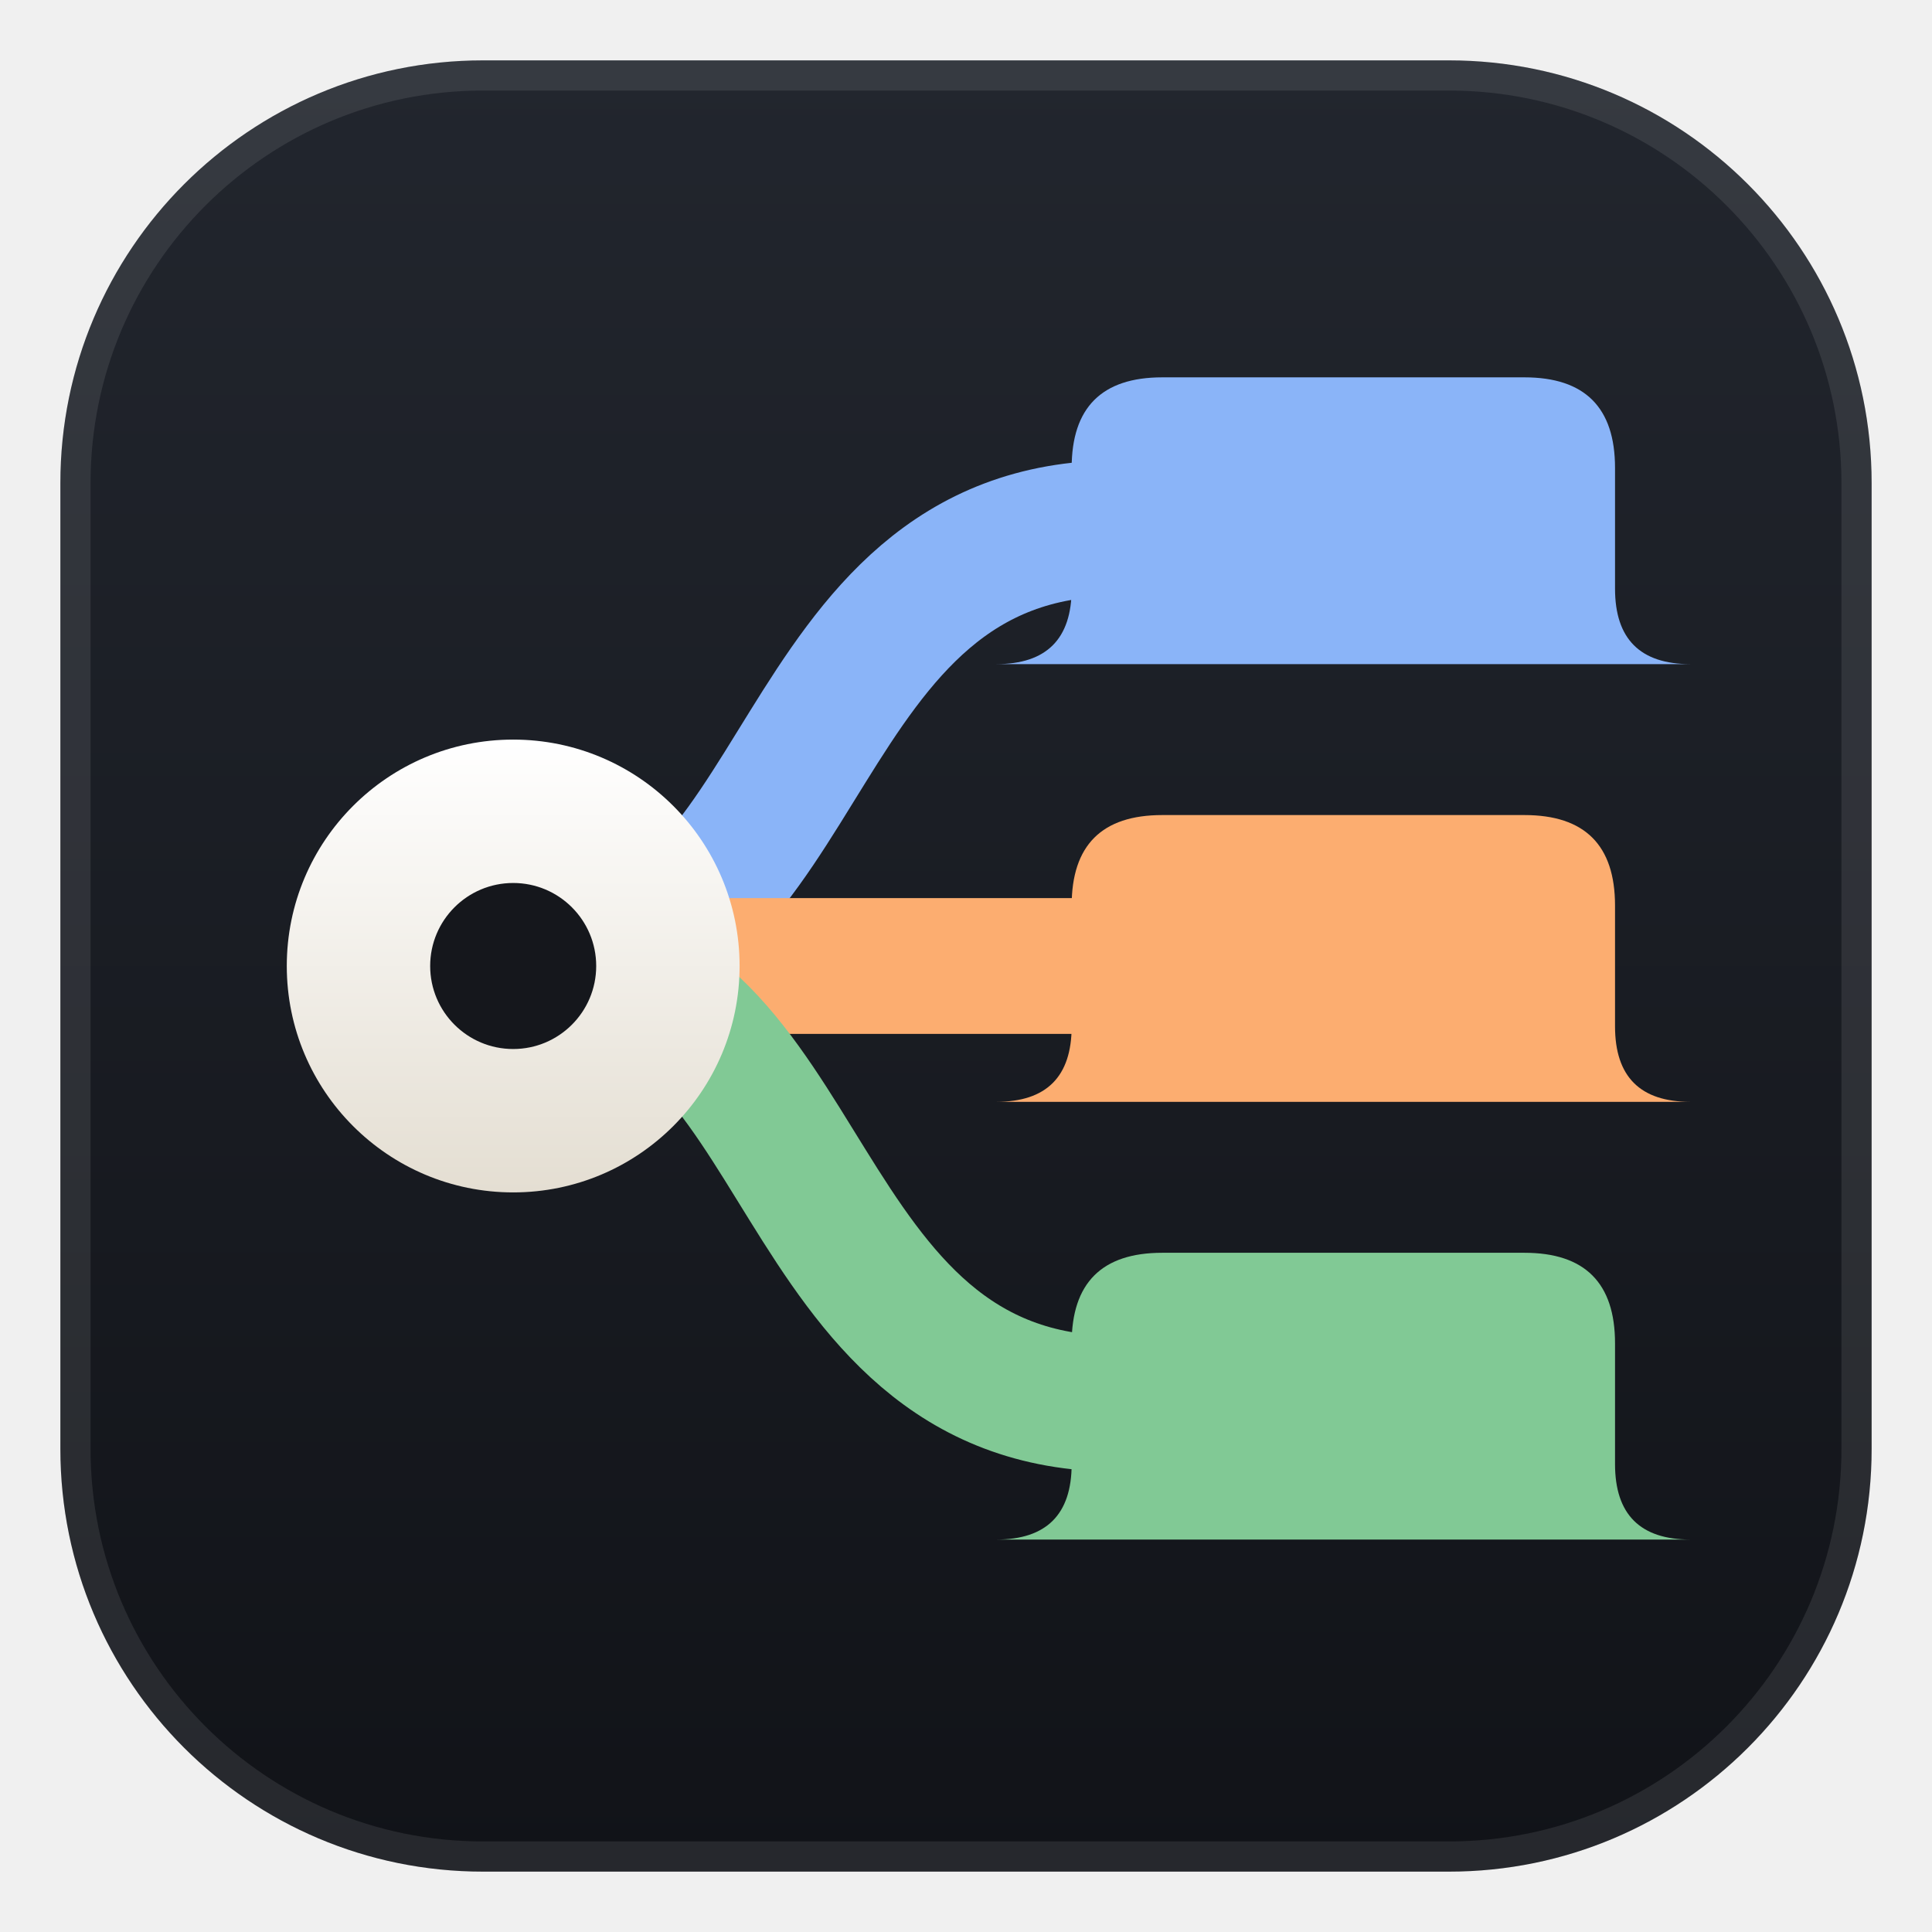
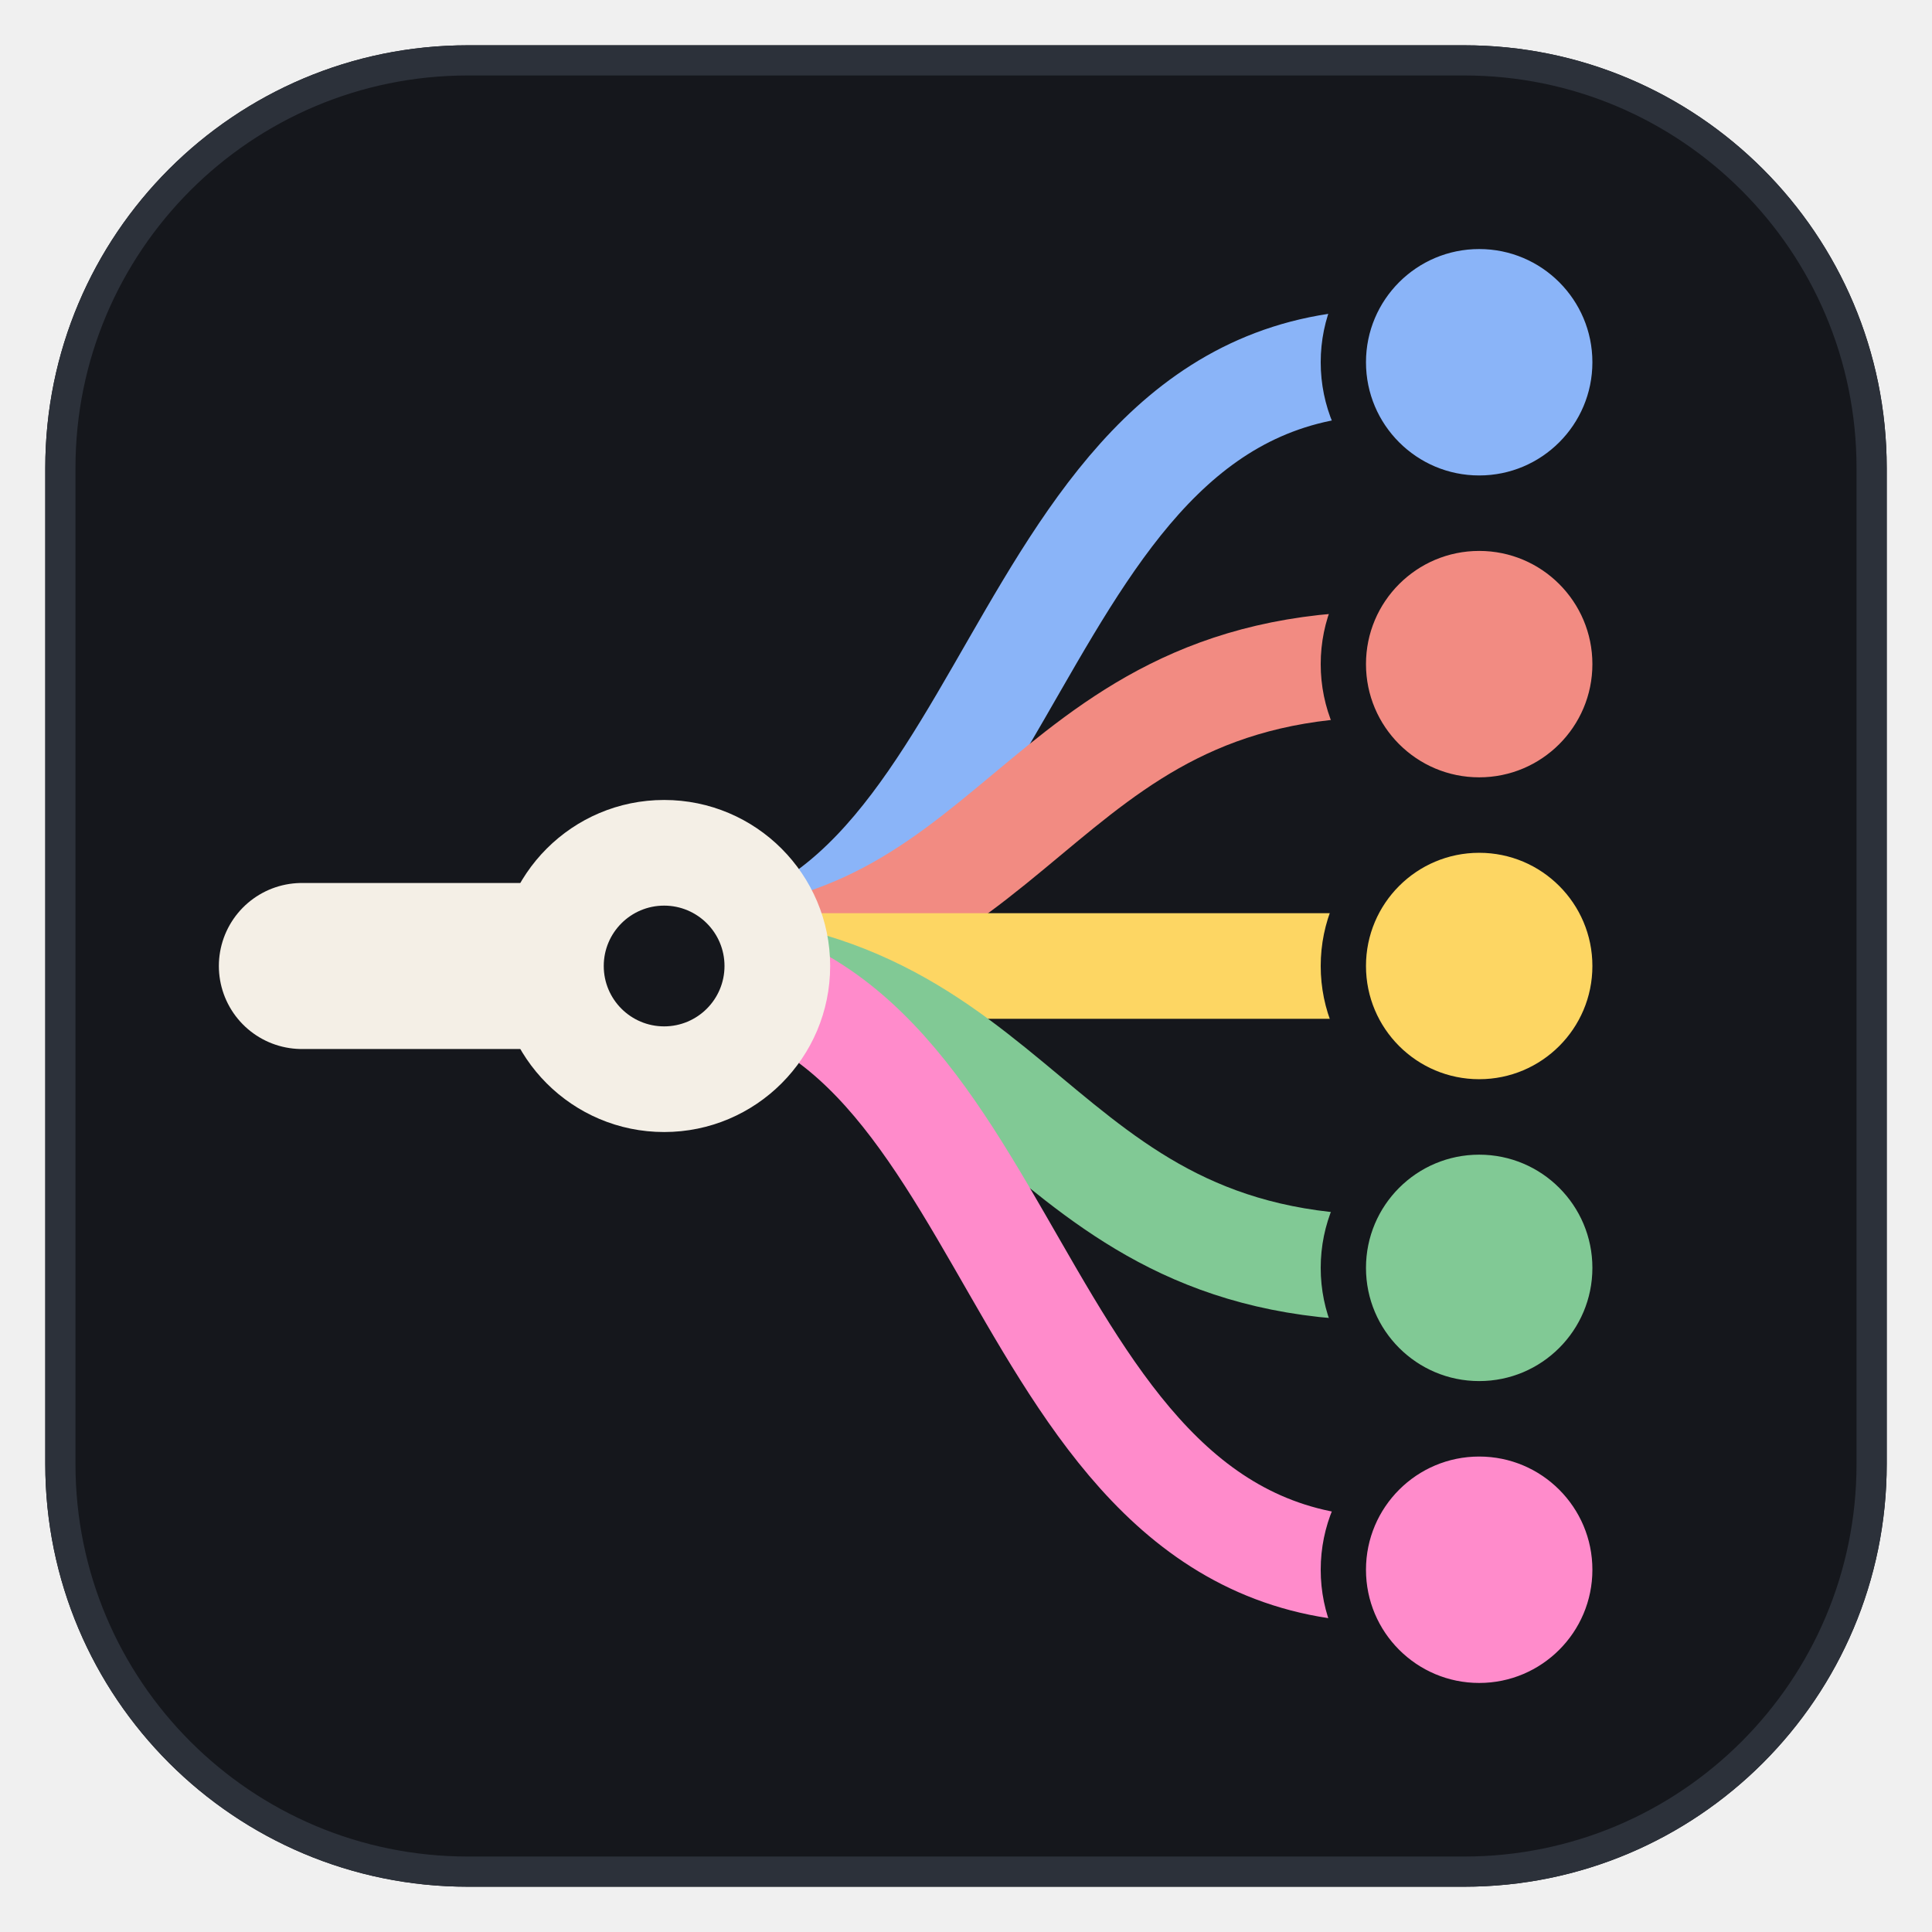
<svg xmlns="http://www.w3.org/2000/svg" viewBox="0 0 128 128">
-   <defs>
-     <linearGradient id="tile" x1="0" y1="0" x2="0" y2="1">
-       <stop offset="0" stop-color="#22262e" />
-       <stop offset="1" stop-color="#111318" />
-     </linearGradient>
-     <linearGradient id="hub" x1="0" y1="0" x2="0" y2="1">
-       <stop offset="0" stop-color="#ffffff" />
-       <stop offset="1" stop-color="#e4ded2" />
-     </linearGradient>
-   </defs>
-   <rect x="4" y="4" width="120" height="120" rx="28" fill="url(#tile)" />
-   <rect x="5" y="5" width="118" height="118" rx="27" fill="none" stroke="#ffffff" stroke-opacity=".09" stroke-width="2" />
-   <g fill="none" stroke-width="9" stroke-linecap="round">
-     <path d="M36 64 C 54 64, 52 35, 74 35" stroke="#8ab4f8" />
-     <path d="M36 64 H 74" stroke="#fcad70" />
-     <path d="M36 64 C 54 64, 52 93, 74 93" stroke="#81c995" />
+   <rect x="3" y="3" width="122" height="122" rx="28" fill="#15171c" />
+   <rect x="4" y="4" width="120" height="120" rx="27" fill="none" stroke="#2c313a" stroke-width="2" />
+   <g fill="none" stroke-linecap="round" stroke-width="7">
+     <path d="M44 64 C 68 64, 66 24, 92 24" stroke="#8ab4f8" />
+     <path d="M44 64 C 68 64, 68 44, 92 44" stroke="#f28b82" />
+     <path d="M44 64 H 92" stroke="#fdd663" />
+     <path d="M44 64 C 68 64, 68 84, 92 84" stroke="#81c995" />
+     <path d="M44 64 C 68 64, 66 104, 92 104" stroke="#ff8bcb" />
  </g>
-   <g>
-     <path d="M66 44 q5 0 5-5 V31 q0-6 6-6 H101 q6 0 6 6 V39 q0 5 5 5 Z" fill="#8ab4f8" />
-     <path d="M66 73 q5 0 5-5 V60 q0-6 6-6 H101 q6 0 6 6 V68 q0 5 5 5 Z" fill="#fcad70" />
-     <path d="M66 102 q5 0 5-5 V89 q0-6 6-6 H101 q6 0 6 6 V97 q0 5 5 5 Z" fill="#81c995" />
+   <path d="M20 64 H 44" stroke="#f4efe6" stroke-width="11" stroke-linecap="round" />
+   <circle cx="44" cy="64" r="11" fill="#f4efe6" />
+   <circle cx="44" cy="64" r="4" fill="#15171c" />
+   <g stroke="#15171c" stroke-width="3">
+     <circle cx="98" cy="24" r="9" fill="#8ab4f8" />
+     <circle cx="98" cy="44" r="9" fill="#f28b82" />
+     <circle cx="98" cy="64" r="9" fill="#fdd663" />
+     <circle cx="98" cy="84" r="9" fill="#81c995" />
+     <circle cx="98" cy="104" r="9" fill="#ff8bcb" />
  </g>
-   <circle cx="34" cy="64" r="15" fill="url(#hub)" />
-   <circle cx="34" cy="64" r="5.5" fill="#15171c" />
</svg>
